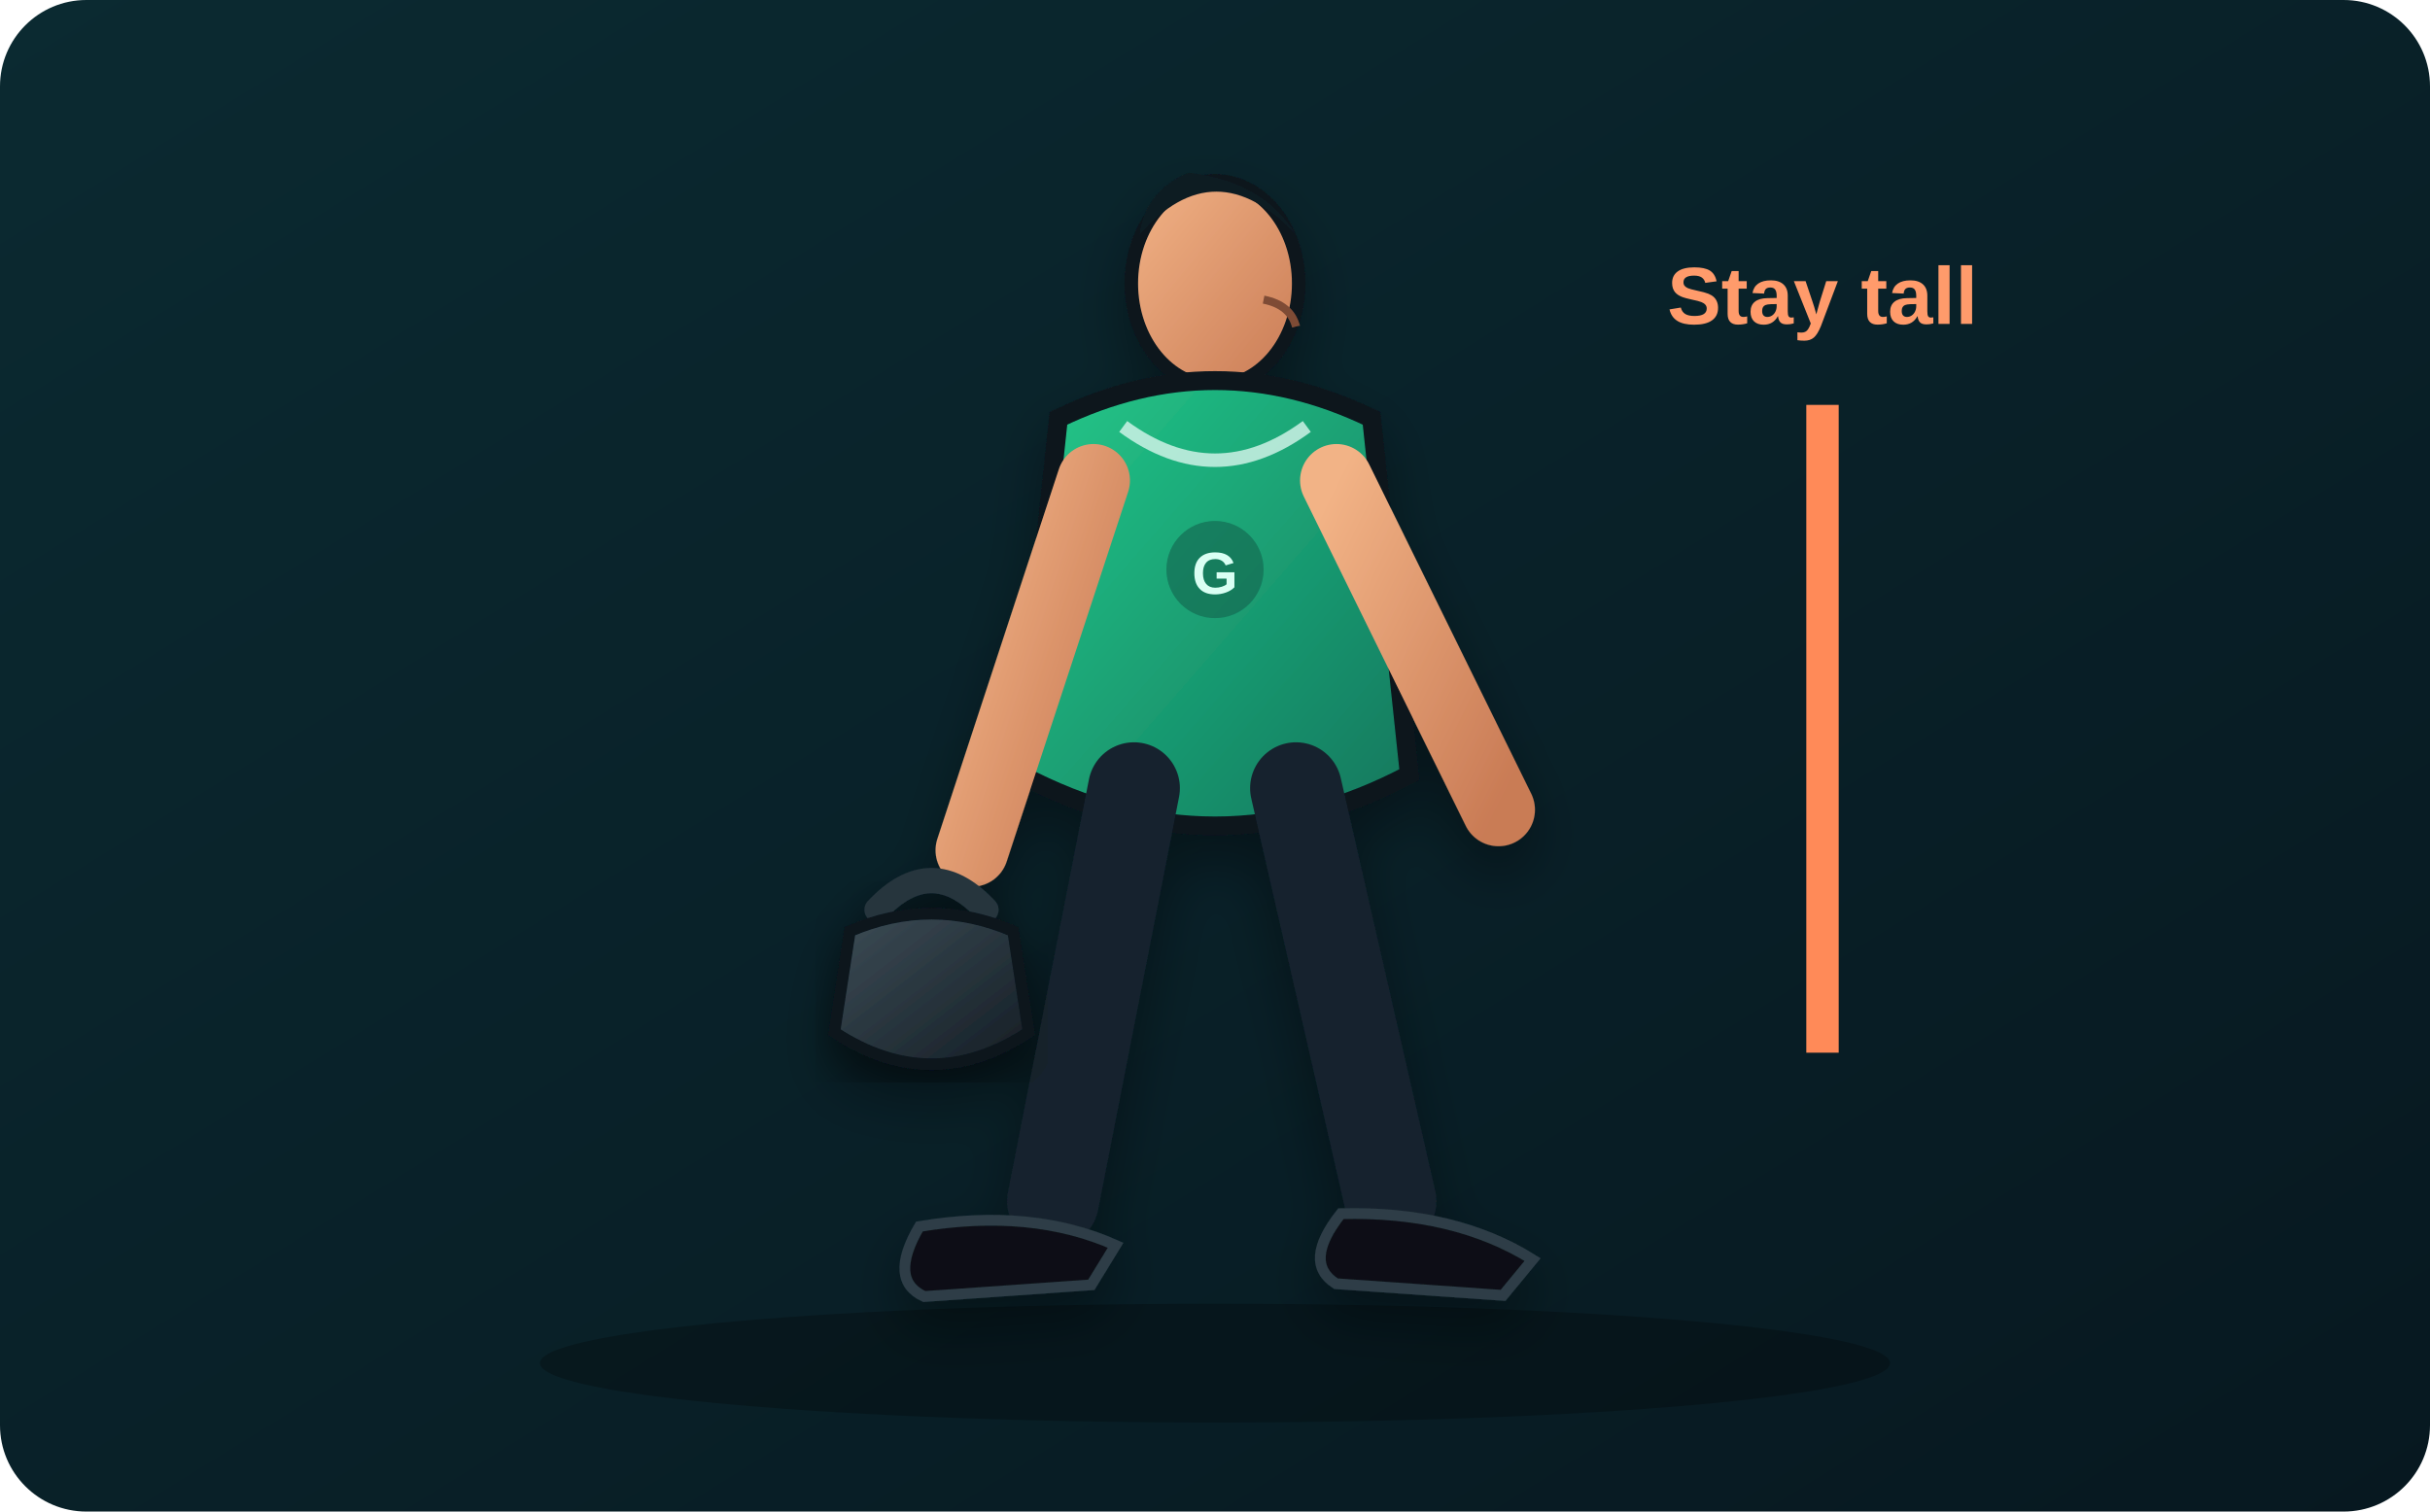
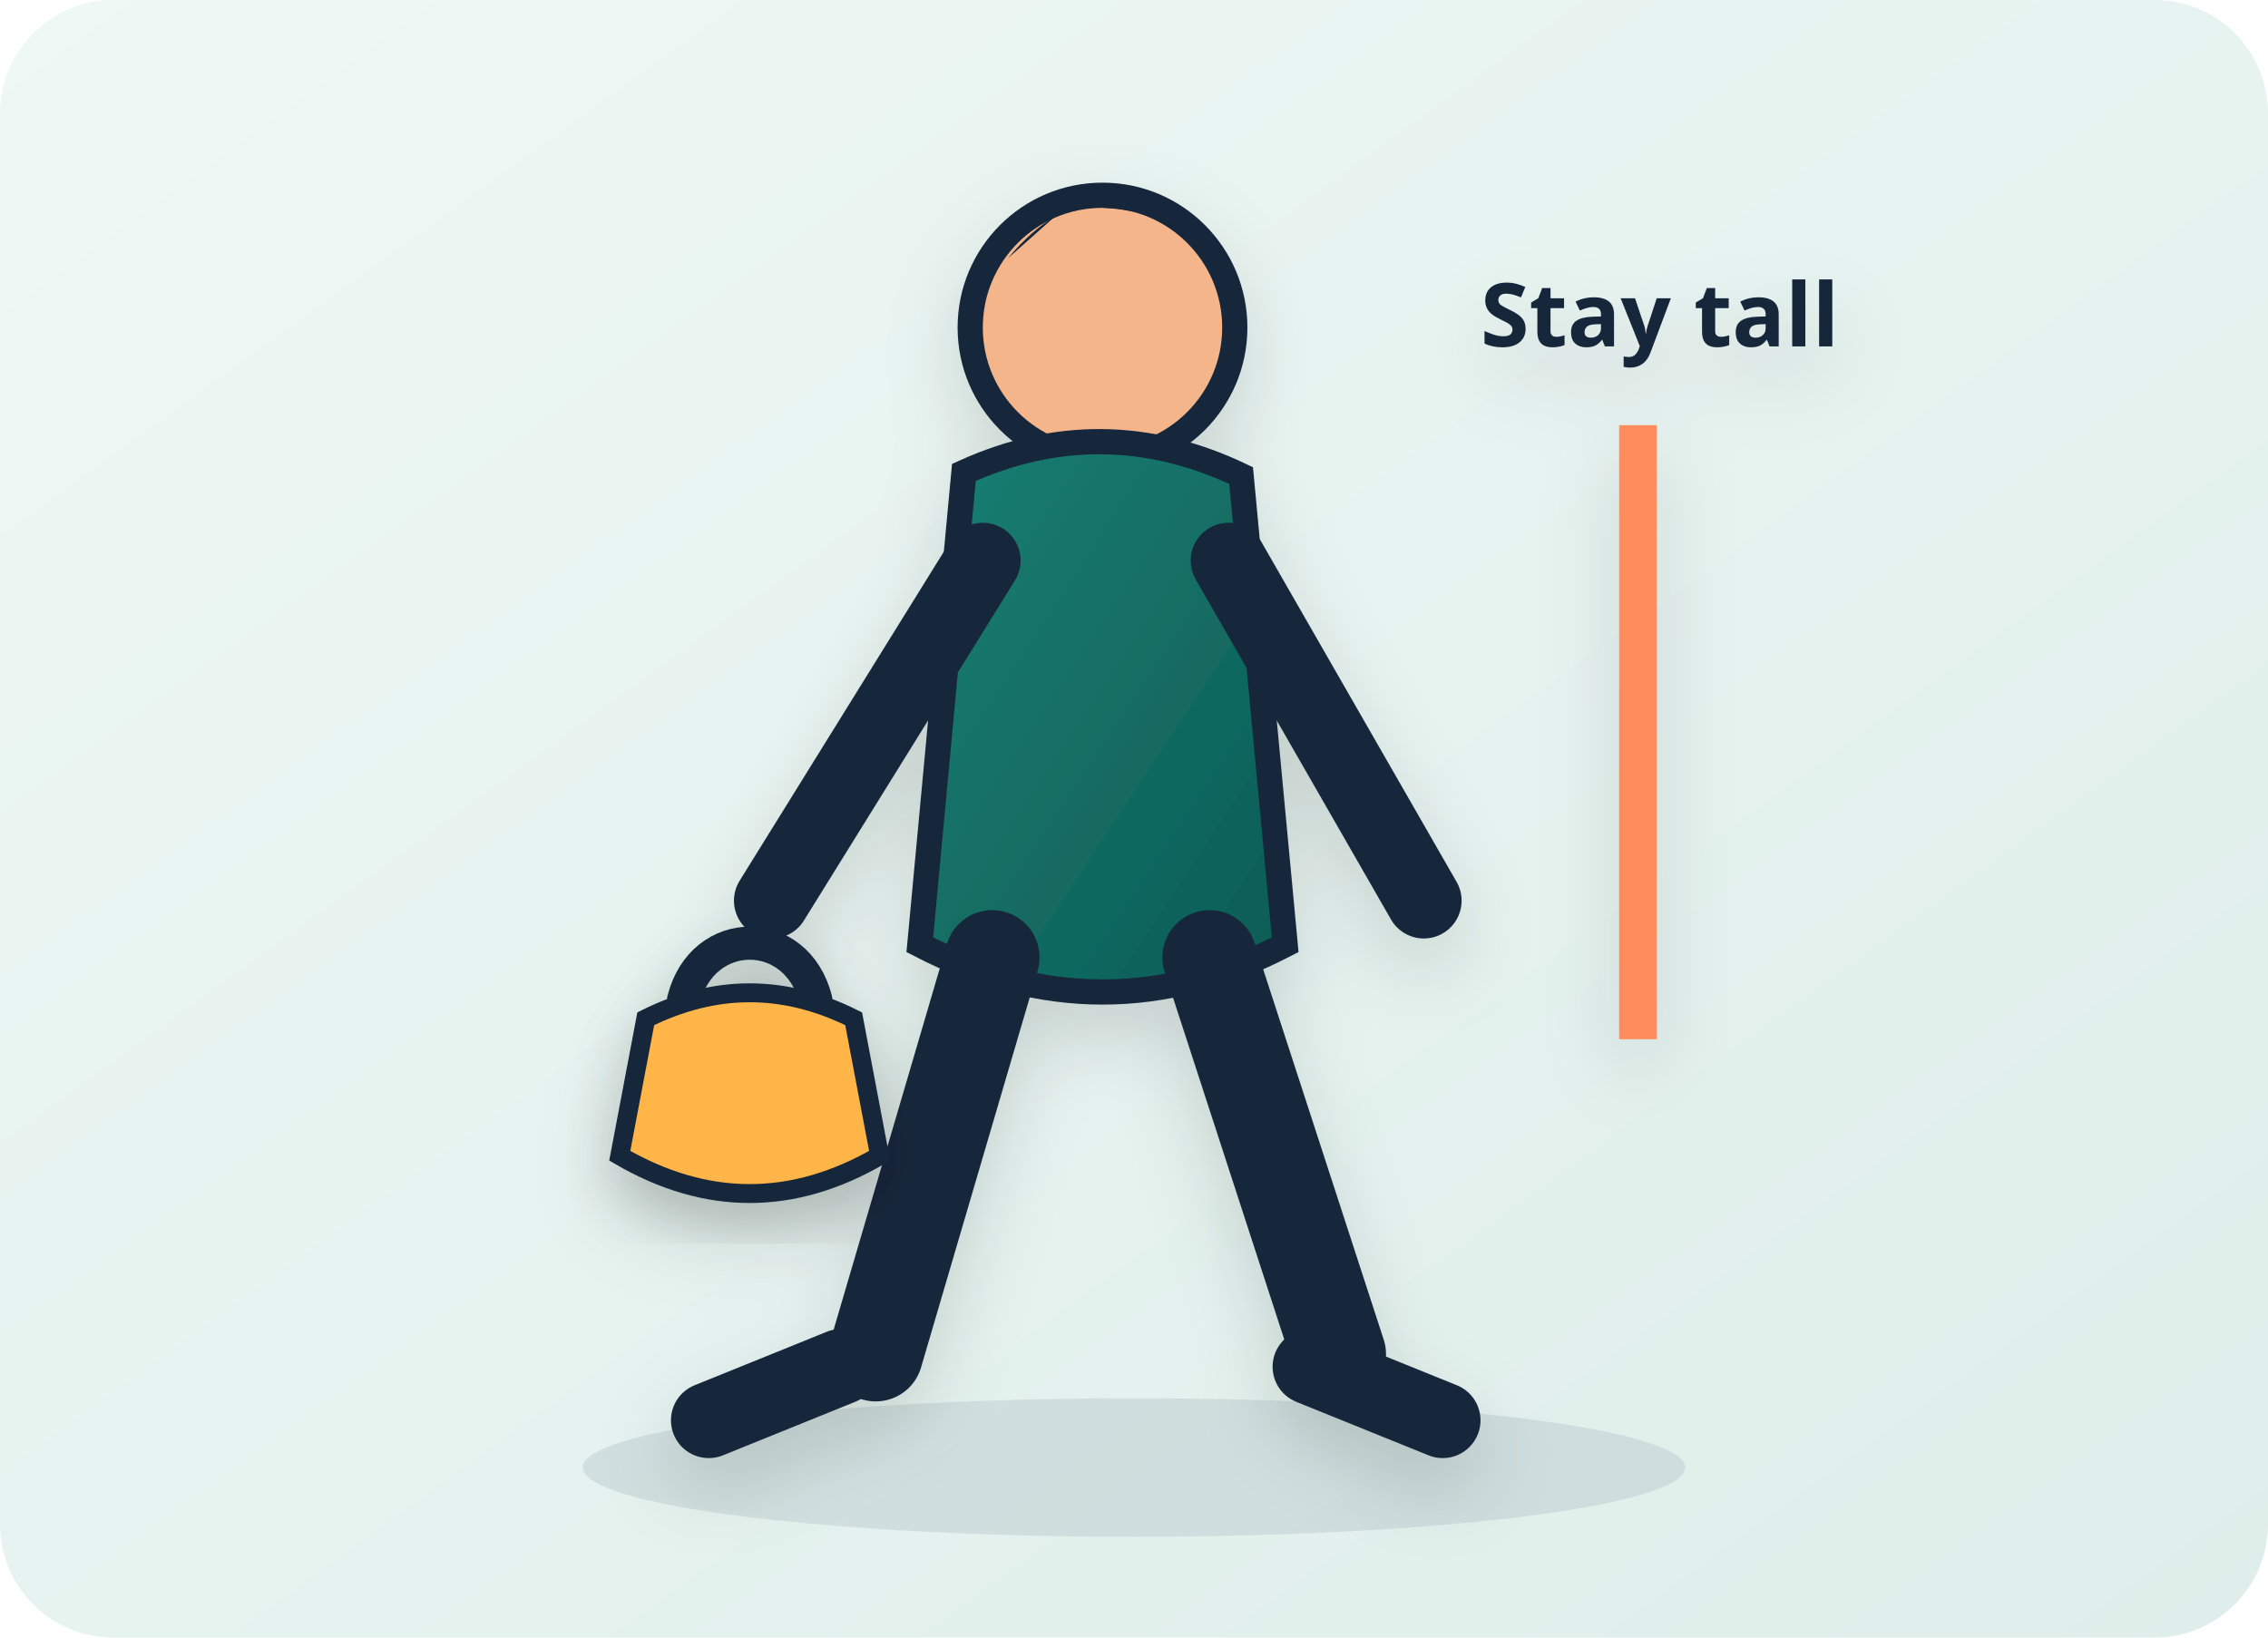
- <svg xmlns="http://www.w3.org/2000/svg" viewBox="0 0 900 560" role="img" aria-labelledby="t d">
+ <svg xmlns="http://www.w3.org/2000/svg" viewBox="0 0 720 520" role="img" aria-labelledby="title desc">
  <defs>
    <linearGradient id="bg" x1="0" y1="0" x2="1" y2="1">
-       <stop offset="0" stop-color="#0b2a31" />
-       <stop offset="1" stop-color="#071820" />
+       <stop offset="0%" stop-color="#eef8f5" />
+       <stop offset="100%" stop-color="#dfeeea" />
    </linearGradient>
    <linearGradient id="shirt" x1="0" y1="0" x2="1" y2="1">
-       <stop offset="0" stop-color="#24c98a" />
-       <stop offset="1" stop-color="#11765d" />
+       <stop offset="0%" stop-color="#177f73" />
+       <stop offset="100%" stop-color="#0e5c55" />
    </linearGradient>
-     <linearGradient id="skin" x1="0" y1="0" x2="1" y2="1">
-       <stop offset="0" stop-color="#f2b386" />
-       <stop offset="1" stop-color="#c97b55" />
-     </linearGradient>
-     <linearGradient id="bell" x1="0" y1="0" x2="1" y2="1">
-       <stop offset="0" stop-color="#3d4d57" />
-       <stop offset="1" stop-color="#141d24" />
-     </linearGradient>
-     <filter id="shadow">
-       <feDropShadow dx="0" dy="10" stdDeviation="10" flood-color="#000" flood-opacity=".35" />
+     <filter id="shadow" x="-20%" y="-20%" width="140%" height="140%">
+       <feDropShadow dx="0" dy="10" stdDeviation="12" flood-opacity=".14" />
    </filter>
  </defs>
-   <rect width="900" height="560" rx="32" fill="url(#bg)" />
-   <ellipse cx="450" cy="505" rx="250" ry="22" fill="#000" opacity=".25" />
+   <rect width="720" height="520" rx="36" fill="url(#bg)" />
+   <ellipse cx="360" cy="466" rx="175" ry="22" fill="#17324d" opacity=".10" />
  <g filter="url(#shadow)">
-     <g transform="translate(450 105) scale(1)">
-       <ellipse cx="0" cy="0" rx="31" ry="38" fill="url(#skin)" stroke="#08151d" stroke-width="5" />
-       <path d="M-28 -18 Q0 -50 30 -18 Q18 -38 -10 -41 Q-26 -34 -28 -18Z" fill="#111b22" />
-       <path d="M18 6 q10 2 12 10" stroke="#7e4b35" stroke-width="3" fill="none" />
+     <circle cx="350" cy="104" r="42" fill="#f4b58b" stroke="#14263b" stroke-width="8" />
+     <path d="M320 82 Q350 46 384 82 Q372 64 338 66Z" fill="#14263b" />
+     <path d="M306 150 Q350 130 394 151 L408 300 Q350 330 292 300 Z" fill="url(#shirt)" stroke="#14263b" stroke-width="8" />
+     <path d="M312 178 L245 286" stroke="#14263b" stroke-width="24" stroke-linecap="round" />
+     <path d="M390 178 L452 286" stroke="#14263b" stroke-width="24" stroke-linecap="round" />
+     <path d="M315 304 L278 430" stroke="#14263b" stroke-width="30" stroke-linecap="round" />
+     <path d="M384 304 L425 430" stroke="#14263b" stroke-width="30" stroke-linecap="round" />
+     <path d="M267 434 L225 451" stroke="#14263b" stroke-width="24" stroke-linecap="round" />
+     <path d="M416 434 L458 451" stroke="#14263b" stroke-width="24" stroke-linecap="round" />
+     <g transform="translate(238 325) scale(0.75)" filter="url(#shadow)">
+       <path d="M-28 -10 C-20 -42,20 -42,28 -10" fill="none" stroke="#14263b" stroke-width="14" stroke-linecap="round" />
+       <path d="M-44 -2 Q0 -24 44 -2 L55 56 Q0 88 -55 56 Z" fill="#ffb547" stroke="#14263b" stroke-width="8" />
    </g>
-     <g transform="translate(450 225) rotate(0) scale(1)">
-       <path d="M-58 -70 Q0 -98 58 -70 L72 62 Q0 100 -72 62 Z" fill="url(#shirt)" stroke="#08151d" stroke-width="7" />
-       <path d="M-34 -67 Q0 -42 34 -67" fill="none" stroke="#d7f6ec" stroke-width="5" opacity=".8" />
-       <circle cx="0" cy="-14" r="18" fill="#0f5c49" opacity=".55" />
-       <text x="0" y="-5" text-anchor="middle" font-family="Arial" font-size="22" font-weight="900" fill="#d9fff3">G</text>
-     </g>
-     <path d="M405 178 L360 315" stroke="url(#skin)" stroke-width="27" stroke-linecap="round" />
-     <path d="M495 178 L555 300" stroke="url(#skin)" stroke-width="27" stroke-linecap="round" />
-     <path d="M420 292 L390 445" stroke="#17242e" stroke-width="34" stroke-linecap="round" />
-     <path d="M480 292 L515 445" stroke="#17242e" stroke-width="34" stroke-linecap="round" />
-     <g transform="translate(375 460) rotate(-4)">
-       <path d="M-34 -8 Q8 -12 38 4 L28 18 H-34 Q-47 11 -34 -8Z" fill="#0b1015" stroke="#2d3c46" stroke-width="4" />
-     </g>
-     <g transform="translate(530 460) rotate(4)">
-       <path d="M-34 -8 Q8 -12 38 4 L28 18 H-34 Q-47 11 -34 -8Z" fill="#0b1015" stroke="#2d3c46" stroke-width="4" />
-     </g>
-     <g transform="translate(345 350) scale(0.72)" filter="url(#shadow)">
-       <path d="M-28 -18 Q0 -48 28 -18" fill="none" stroke="#26343d" stroke-width="13" stroke-linecap="round" />
-       <path d="M-42 -7 Q0 -25 42 -7 L50 45 Q0 78 -50 45Z" fill="url(#bell)" stroke="#08151d" stroke-width="6" />
-     </g>
+     <path d="M520 135 L520 330" stroke="#ff8c5a" stroke-width="12" />
+     <text x="470" y="110" font-family="system-ui" font-size="28" fill="#14263b" font-weight="700">Stay tall</text>
  </g>
-   <path d="M675 150 L675 390" stroke="#ff8a58" stroke-width="12" />
-   <text x="675" y="120" text-anchor="middle" font-family="Arial" font-size="30" font-weight="700" fill="#ff9b6b">Stay tall</text>
</svg>
